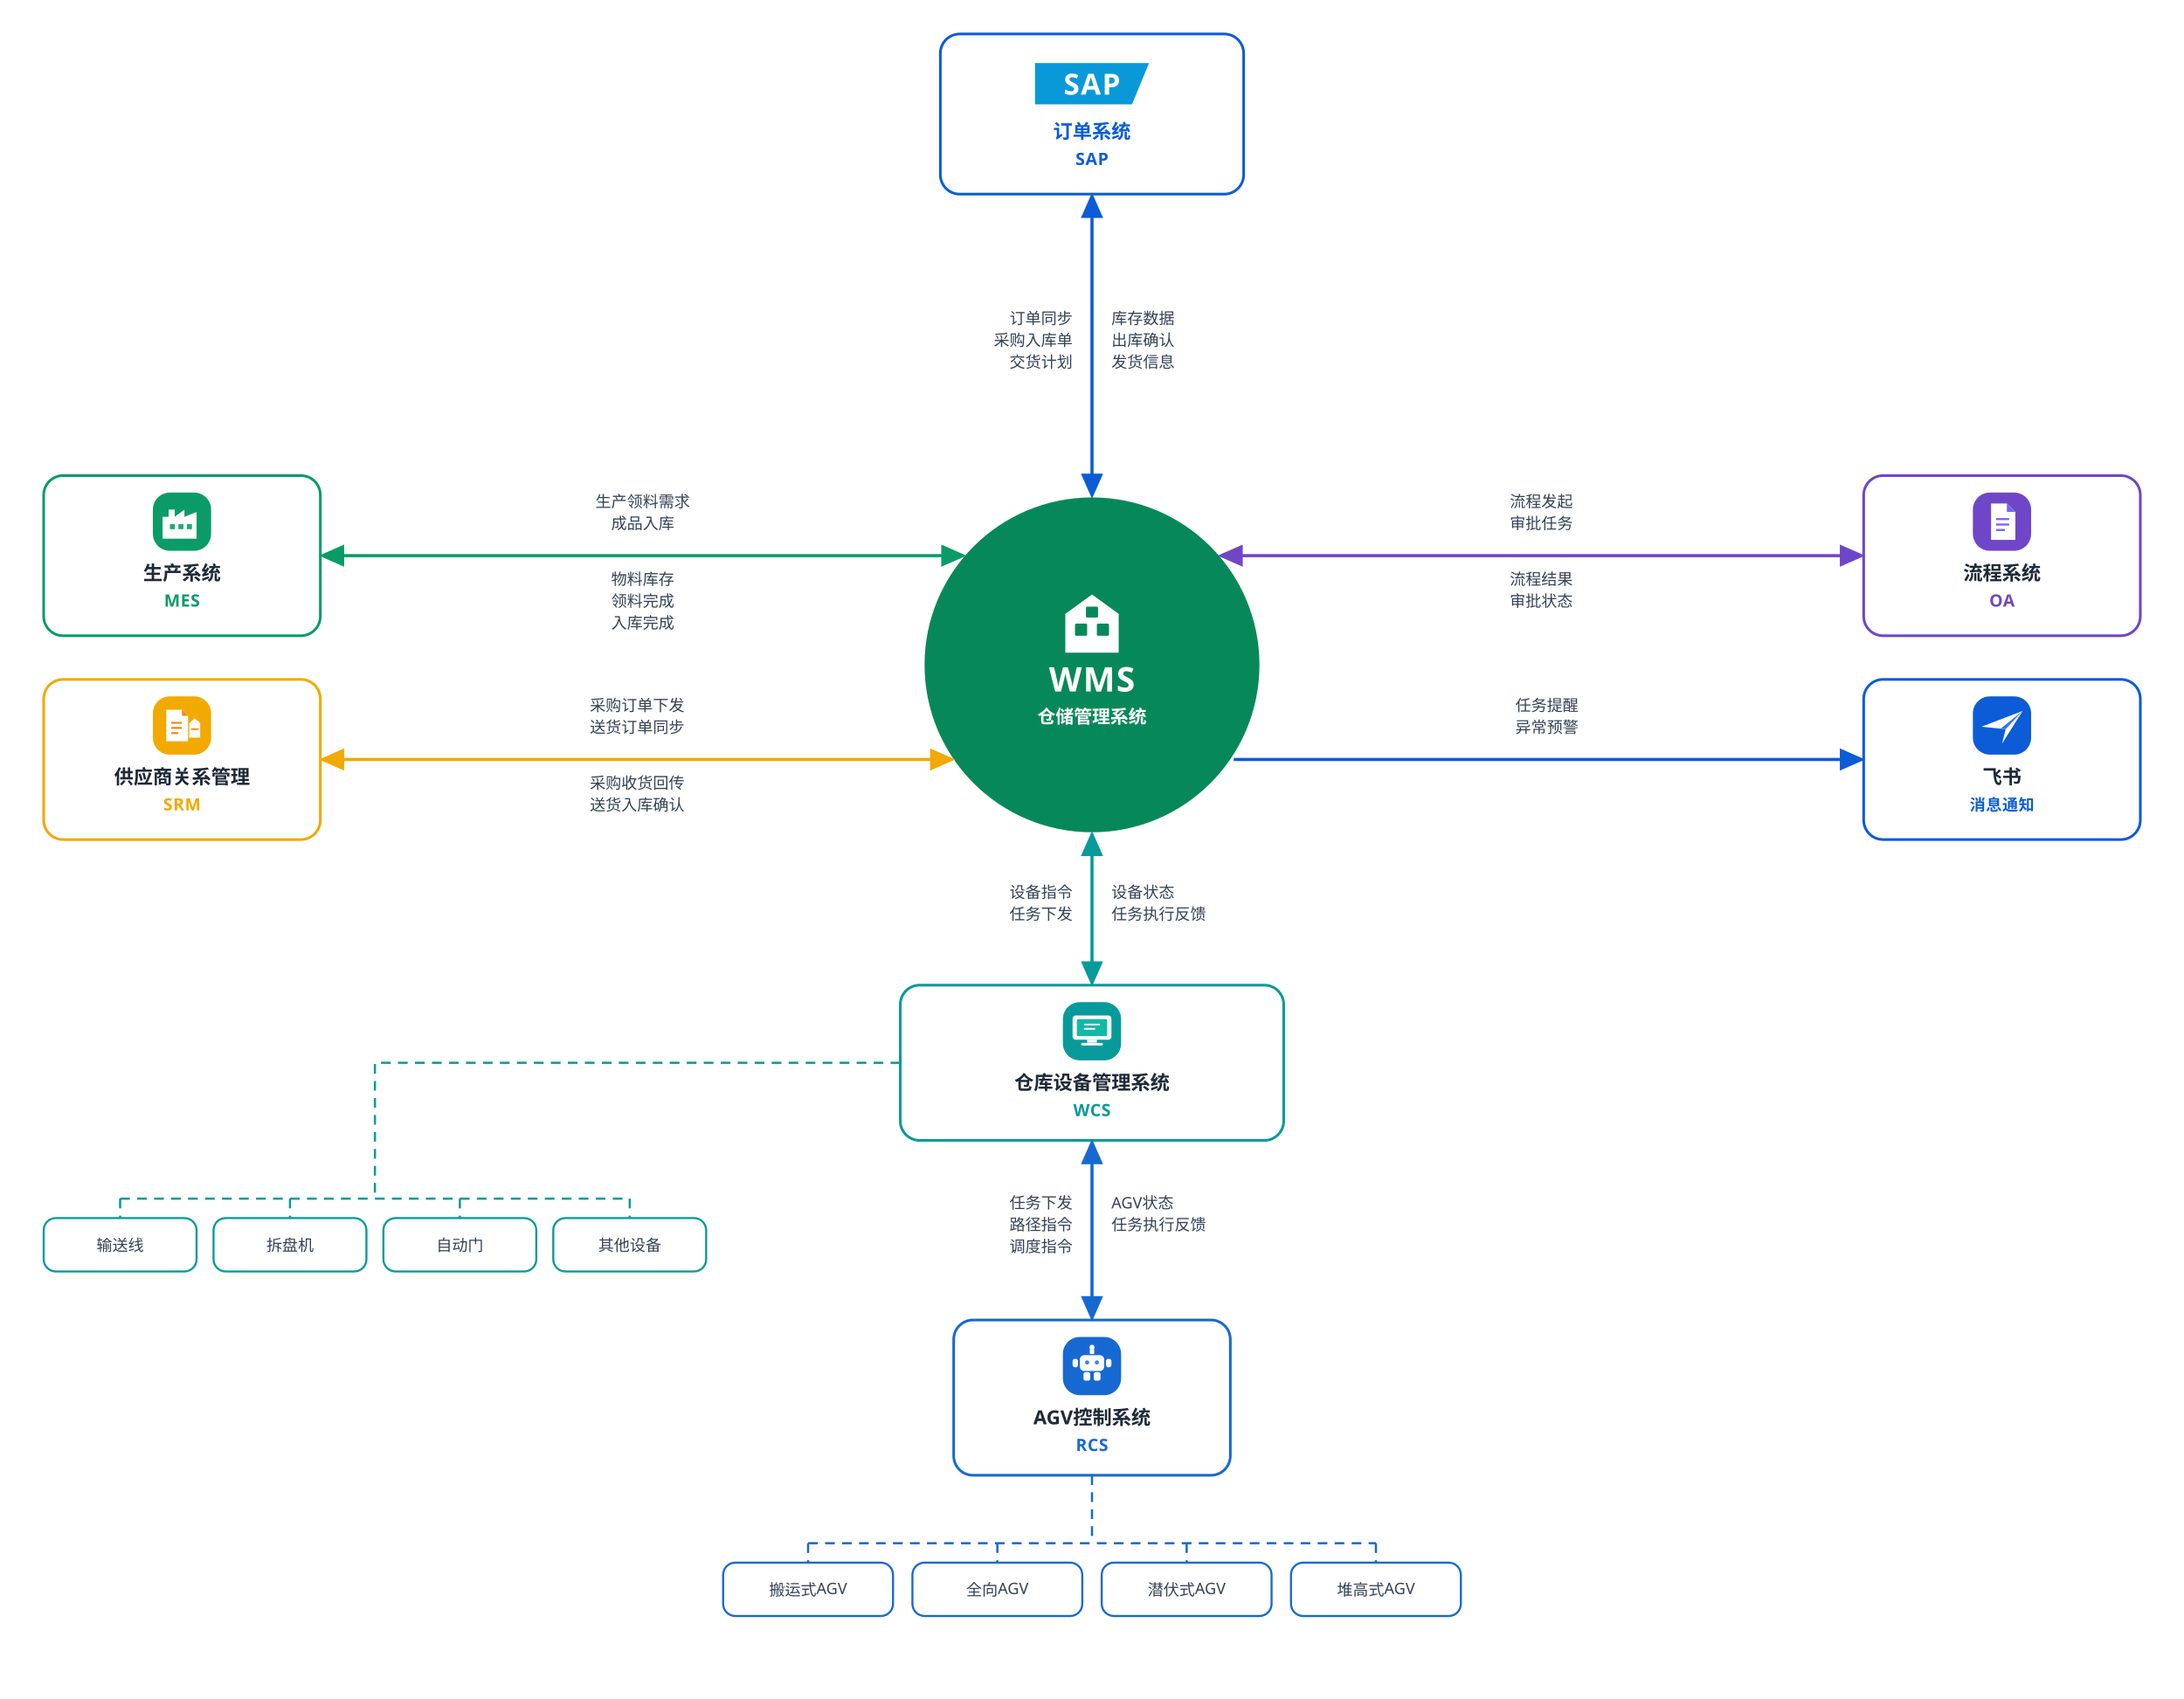
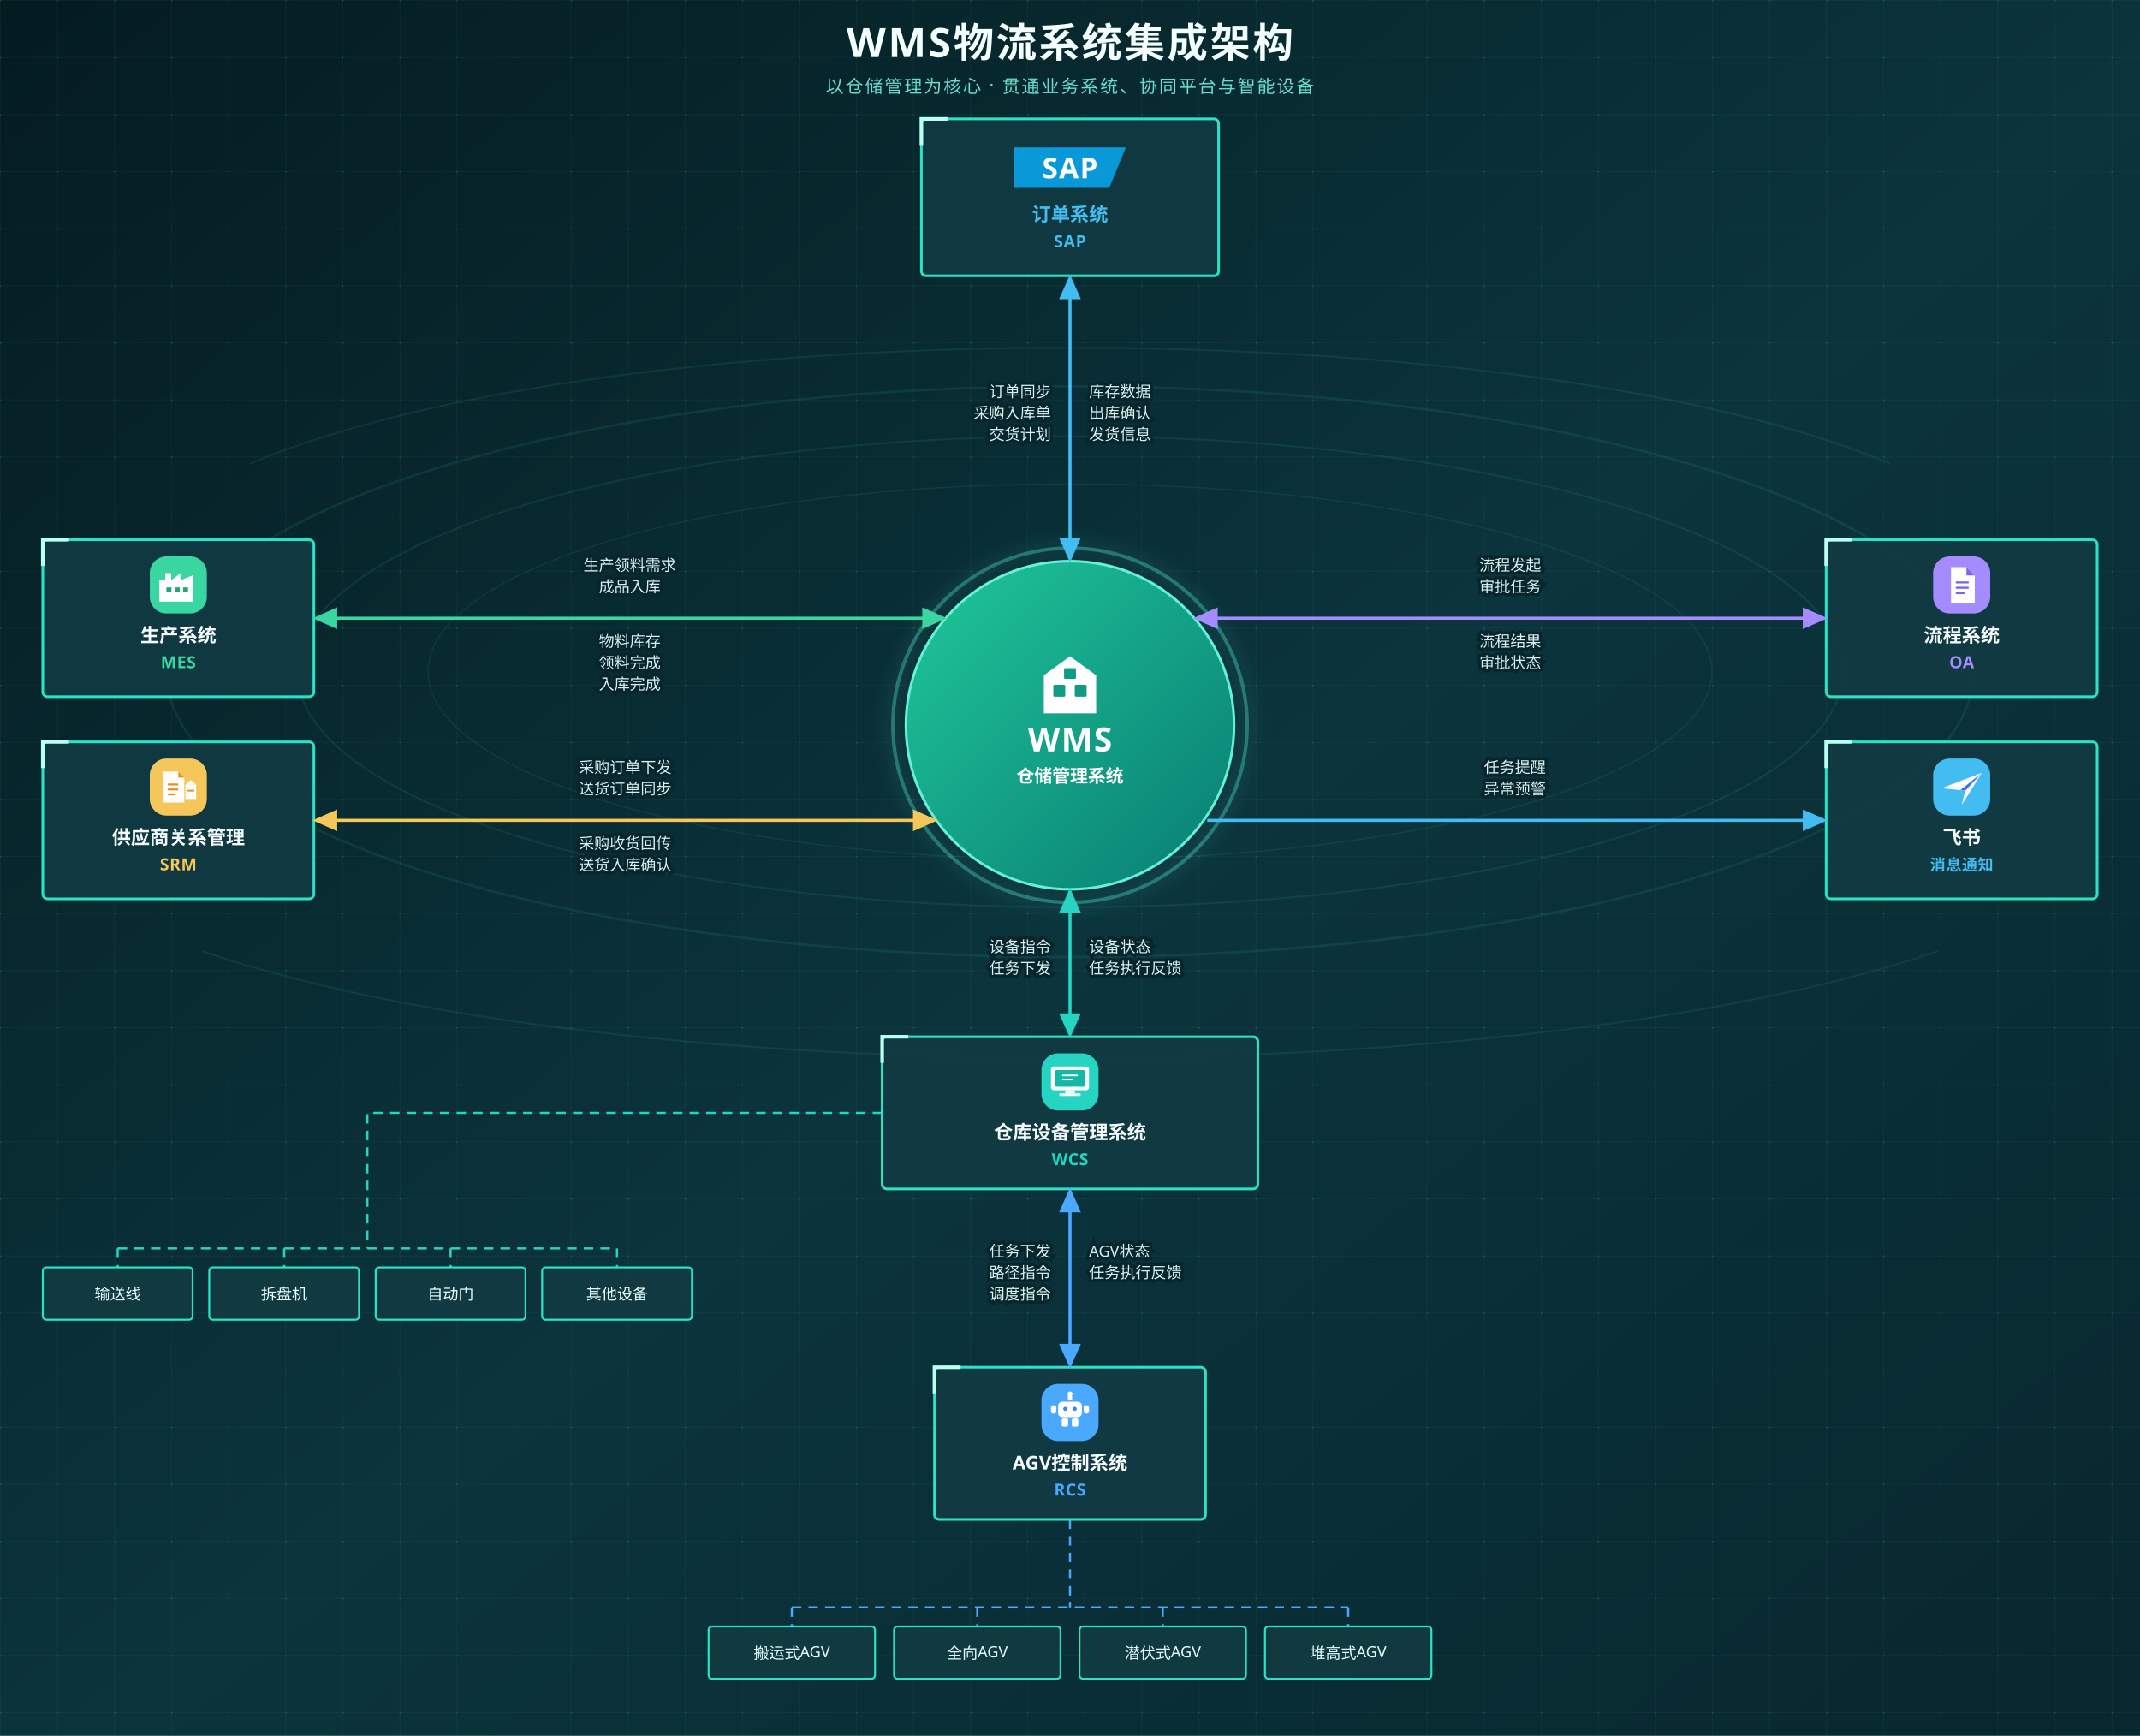
- <svg xmlns="http://www.w3.org/2000/svg" width="1800" height="1400" viewBox="0 0 1800 1400">
+ <svg xmlns="http://www.w3.org/2000/svg" width="1800" height="1460" viewBox="0 0 1800 1460">
  <defs>
+     <linearGradient id="bg-gradient" x1="0" y1="0" x2="1" y2="1">
+       <stop offset="0" stop-color="#041B20" />
+       <stop offset="0.52" stop-color="#0B343C" />
+       <stop offset="1" stop-color="#08272E" />
+     </linearGradient>
+     <linearGradient id="hub-gradient" x1="0" y1="0" x2="1" y2="1">
+       <stop offset="0" stop-color="#20C89B" />
+       <stop offset="1" stop-color="#087C73" />
+     </linearGradient>
+     <pattern id="tech-grid" width="48" height="48" patternUnits="userSpaceOnUse">
+       <path d="M48 0H0V48" fill="none" stroke="#56BEB5" stroke-opacity="0.075" stroke-width="1" />
+       <circle cx="0" cy="0" r="1.3" fill="#68E4D0" fill-opacity="0.16" />
+     </pattern>
+     <filter id="soft-glow" x="-40%" y="-40%" width="180%" height="180%">
+       <feGaussianBlur stdDeviation="8" result="blur" />
+       <feMerge>
+         <feMergeNode in="blur" />
+         <feMergeNode in="SourceGraphic" />
+       </feMerge>
+     </filter>
    <marker id="blue-arrow" viewBox="0 0 10 10" refX="8" refY="5" markerWidth="8" markerHeight="8" orient="auto-start-reverse">
-       <path d="M0,0.6 L10,5 L0,9.4 Z" fill="#0B5CD6" />
+       <path d="M0,0.6 L10,5 L0,9.4 Z" fill="#43BDF1" />
    </marker>
    <marker id="green-arrow" viewBox="0 0 10 10" refX="8" refY="5" markerWidth="8" markerHeight="8" orient="auto-start-reverse">
-       <path d="M0,0.6 L10,5 L0,9.4 Z" fill="#0A9B68" />
+       <path d="M0,0.6 L10,5 L0,9.4 Z" fill="#39D6A2" />
    </marker>
    <marker id="orange-arrow" viewBox="0 0 10 10" refX="8" refY="5" markerWidth="8" markerHeight="8" orient="auto-start-reverse">
-       <path d="M0,0.6 L10,5 L0,9.4 Z" fill="#F2A900" />
+       <path d="M0,0.6 L10,5 L0,9.4 Z" fill="#F5C65A" />
    </marker>
    <marker id="purple-arrow" viewBox="0 0 10 10" refX="8" refY="5" markerWidth="8" markerHeight="8" orient="auto-start-reverse">
-       <path d="M0,0.6 L10,5 L0,9.4 Z" fill="#7046C8" />
+       <path d="M0,0.6 L10,5 L0,9.4 Z" fill="#A48BFF" />
    </marker>
    <marker id="teal-arrow" viewBox="0 0 10 10" refX="8" refY="5" markerWidth="8" markerHeight="8" orient="auto-start-reverse">
-       <path d="M0,0.6 L10,5 L0,9.4 Z" fill="#089A9A" />
+       <path d="M0,0.6 L10,5 L0,9.4 Z" fill="#25D5C1" />
    </marker>
    <marker id="rcs-arrow" viewBox="0 0 10 10" refX="8" refY="5" markerWidth="8" markerHeight="8" orient="auto-start-reverse">
-       <path d="M0,0.6 L10,5 L0,9.4 Z" fill="#1769D2" />
+       <path d="M0,0.6 L10,5 L0,9.4 Z" fill="#4AA8FF" />
    </marker>
    <style type="text/css">
    text { font-family: "WenQuanYi Micro Hei", "Droid Sans Fallback", sans-serif; }
  </style>
  </defs>
-   <rect width="1800" height="1400" fill="#FFFFFF" />
-   <path d="M742.0 876.0 H309.0 V988.0" fill="none" stroke="#089A9A" stroke-width="1.8" stroke-dasharray="8 6" />
-   <path d="M99.0 988.0 H519.0" fill="none" stroke="#089A9A" stroke-width="1.8" stroke-dasharray="8 6" />
-   <path d="M99.0 988.0 V1004" fill="none" stroke="#089A9A" stroke-width="1.8" stroke-dasharray="8 6" />
-   <path d="M239.0 988.0 V1004" fill="none" stroke="#089A9A" stroke-width="1.8" stroke-dasharray="8 6" />
-   <path d="M379.0 988.0 V1004" fill="none" stroke="#089A9A" stroke-width="1.8" stroke-dasharray="8 6" />
-   <path d="M519.0 988.0 V1004" fill="none" stroke="#089A9A" stroke-width="1.8" stroke-dasharray="8 6" />
-   <path d="M900 1216 V1272" fill="none" stroke="#1769D2" stroke-width="1.8" stroke-dasharray="8 6" />
-   <path d="M666.0 1272 H1134.0" fill="none" stroke="#1769D2" stroke-width="1.8" stroke-dasharray="8 6" />
-   <path d="M666.0 1272 V1288" fill="none" stroke="#1769D2" stroke-width="1.8" stroke-dasharray="8 6" />
-   <path d="M822.0 1272 V1288" fill="none" stroke="#1769D2" stroke-width="1.8" stroke-dasharray="8 6" />
-   <path d="M978.0 1272 V1288" fill="none" stroke="#1769D2" stroke-width="1.8" stroke-dasharray="8 6" />
-   <path d="M1134.0 1272 V1288" fill="none" stroke="#1769D2" stroke-width="1.8" stroke-dasharray="8 6" />
-   <g>
-     <rect x="36" y="392" width="228" height="132" rx="16" fill="#fff" stroke="#0A9B68" stroke-width="2.2" />
-     <g transform="translate(126.0,406.0)">
-       <rect width="48" height="48" rx="14" fill="#0A9B68" />
+   <rect width="1800" height="1460" fill="url(#bg-gradient)" />
+   <rect width="1800" height="1460" fill="url(#tech-grid)" />
+   <g fill="none" stroke="#3DD7C7" stroke-opacity="0.10">
+     <ellipse cx="900" cy="565" rx="760" ry="240" stroke-width="2" />
+     <ellipse cx="900" cy="565" rx="650" ry="198" stroke-width="1.5" />
+     <ellipse cx="900" cy="565" rx="540" ry="158" stroke-width="1" />
+     <path d="M210 390 C520 260 1280 260 1590 390" stroke-width="1.5" />
+     <path d="M170 800 C520 920 1280 920 1630 800" stroke-width="1.5" />
+   </g>
+   <text x="900.0" y="48.0" text-anchor="middle" fill="#F4FFFF" font-size="34" font-weight="700" letter-spacing="2">WMS物流系统集成架构</text>
+   <text x="900.0" y="78.0" text-anchor="middle" fill="#68DCCF" font-size="15" font-weight="500" letter-spacing="1.5">以仓储管理为核心 · 贯通业务系统、协同平台与智能设备</text>
+   <path d="M742.0 936.0 H309.0 V1050.0" fill="none" stroke="#25D5C1" stroke-width="1.8" stroke-dasharray="8 6" />
+   <path d="M99.0 1050.0 H519.0" fill="none" stroke="#25D5C1" stroke-width="1.8" stroke-dasharray="8 6" />
+   <path d="M99.0 1050.0 V1066" fill="none" stroke="#25D5C1" stroke-width="1.8" stroke-dasharray="8 6" />
+   <path d="M239.0 1050.0 V1066" fill="none" stroke="#25D5C1" stroke-width="1.8" stroke-dasharray="8 6" />
+   <path d="M379.0 1050.0 V1066" fill="none" stroke="#25D5C1" stroke-width="1.8" stroke-dasharray="8 6" />
+   <path d="M519.0 1050.0 V1066" fill="none" stroke="#25D5C1" stroke-width="1.8" stroke-dasharray="8 6" />
+   <path d="M900 1278 V1352" fill="none" stroke="#4AA8FF" stroke-width="1.8" stroke-dasharray="8 6" />
+   <path d="M666.0 1352 H1134.0" fill="none" stroke="#4AA8FF" stroke-width="1.8" stroke-dasharray="8 6" />
+   <path d="M666.0 1352 V1368" fill="none" stroke="#4AA8FF" stroke-width="1.8" stroke-dasharray="8 6" />
+   <path d="M822.0 1352 V1368" fill="none" stroke="#4AA8FF" stroke-width="1.8" stroke-dasharray="8 6" />
+   <path d="M978.0 1352 V1368" fill="none" stroke="#4AA8FF" stroke-width="1.8" stroke-dasharray="8 6" />
+   <path d="M1134.0 1352 V1368" fill="none" stroke="#4AA8FF" stroke-width="1.8" stroke-dasharray="8 6" />
+   <g>
+     <rect x="36" y="454" width="228" height="132" rx="4" fill="#123A42" fill-opacity="0.94" stroke="#2BE2C4" stroke-width="2.2" />
+     <path d="M36 476 V454 H58" fill="none" stroke="#B9FFF2" stroke-width="3" />
+     <g transform="translate(126.0,468.0)">
+       <rect width="48" height="48" rx="14" fill="#39D6A2" />
      <g>
        <path d="M8 38 V20 H13 V14 H18 V20 L26 14 V20 L36 16 V38 Z" fill="#fff" />
        <rect x="14" y="26" width="4.2" height="4.2" rx="0.4" fill="#1FA971" />
        <rect x="21" y="26" width="4.2" height="4.2" rx="0.4" fill="#1FA971" />
        <rect x="28" y="26" width="4.2" height="4.2" rx="0.4" fill="#1FA971" />
      </g>
    </g>
-     <text x="150.0" y="478.0" text-anchor="middle" fill="#1F2937" font-size="16" font-weight="700" letter-spacing="0">生产系统</text>
-     <text x="150.0" y="500.0" text-anchor="middle" fill="#0A9B68" font-size="14" font-weight="700" letter-spacing="0.4">MES</text>
-   </g>
-   <g>
-     <rect x="36" y="560" width="228" height="132" rx="16" fill="#fff" stroke="#F2A900" stroke-width="2.2" />
-     <g transform="translate(126.0,574.0)">
-       <rect width="48" height="48" rx="14" fill="#F2A900" />
+     <text x="150.0" y="540.0" text-anchor="middle" fill="#F4FBFC" font-size="16" font-weight="700" letter-spacing="0">生产系统</text>
+     <text x="150.0" y="562.0" text-anchor="middle" fill="#39D6A2" font-size="14" font-weight="700" letter-spacing="0.4">MES</text>
+   </g>
+   <g>
+     <rect x="36" y="624" width="228" height="132" rx="4" fill="#123A42" fill-opacity="0.94" stroke="#2BE2C4" stroke-width="2.2" />
+     <path d="M36 646 V624 H58" fill="none" stroke="#B9FFF2" stroke-width="3" />
+     <g transform="translate(126.0,638.0)">
+       <rect width="48" height="48" rx="14" fill="#F5C65A" />
      <g>
        <path d="M11 11 H24 L29 16 V37 H11 Z" fill="#fff" />
        <path d="M24 11 V16 H29" fill="#F08A12" />
        <rect x="15" y="21" width="9" height="1.6" rx="0.6" fill="#F08A12" />
        <rect x="15" y="25.2" width="9" height="1.6" rx="0.6" fill="#F08A12" />
        <rect x="15" y="29.4" width="6" height="1.6" rx="0.6" fill="#F08A12" />
        <path d="M30 22 H39 V34 H30 Z" fill="#fff" />
        <path d="M30 22 L34.5 18 L39 22" fill="#fff" />
        <path d="M32 27 H37" stroke="#F08A12" stroke-width="1.4" stroke-linecap="round" />
      </g>
    </g>
-     <text x="150.0" y="646.0" text-anchor="middle" fill="#1F2937" font-size="16" font-weight="700" letter-spacing="0">供应商关系管理</text>
-     <text x="150.0" y="668.0" text-anchor="middle" fill="#F2A900" font-size="14" font-weight="700" letter-spacing="0.4">SRM</text>
-   </g>
-   <g>
-     <rect x="1536" y="392" width="228" height="132" rx="16" fill="#fff" stroke="#7046C8" stroke-width="2.2" />
-     <g transform="translate(1626.0,406.0)">
-       <rect width="48" height="48" rx="14" fill="#7046C8" />
+     <text x="150.0" y="710.0" text-anchor="middle" fill="#F4FBFC" font-size="16" font-weight="700" letter-spacing="0">供应商关系管理</text>
+     <text x="150.0" y="732.0" text-anchor="middle" fill="#F5C65A" font-size="14" font-weight="700" letter-spacing="0.4">SRM</text>
+   </g>
+   <g>
+     <rect x="1536" y="454" width="228" height="132" rx="4" fill="#123A42" fill-opacity="0.94" stroke="#2BE2C4" stroke-width="2.2" />
+     <path d="M1536 476 V454 H1558" fill="none" stroke="#B9FFF2" stroke-width="3" />
+     <g transform="translate(1626.0,468.0)">
+       <rect width="48" height="48" rx="14" fill="#A48BFF" />
      <g>
        <path d="M15 9 H28 L35 16 V39 H15 Z" fill="#fff" />
        <path d="M28 9 V16 H35" fill="#7B61FF" />
        <rect x="19" y="21" width="11" height="1.7" rx="0.6" fill="#7B61FF" />
        <rect x="19" y="25.5" width="11" height="1.7" rx="0.6" fill="#7B61FF" />
        <rect x="19" y="30" width="7.5" height="1.7" rx="0.6" fill="#7B61FF" />
      </g>
    </g>
-     <text x="1650.0" y="478.0" text-anchor="middle" fill="#1F2937" font-size="16" font-weight="700" letter-spacing="0">流程系统</text>
-     <text x="1650.0" y="500.0" text-anchor="middle" fill="#7046C8" font-size="14" font-weight="700" letter-spacing="0.4">OA</text>
-   </g>
-   <g>
-     <rect x="1536" y="560" width="228" height="132" rx="16" fill="#fff" stroke="#0B5CD6" stroke-width="2.2" />
-     <g transform="translate(1626.0,574.0)">
-       <rect width="48" height="48" rx="14" fill="#0B5CD6" />
+     <text x="1650.0" y="540.0" text-anchor="middle" fill="#F4FBFC" font-size="16" font-weight="700" letter-spacing="0">流程系统</text>
+     <text x="1650.0" y="562.0" text-anchor="middle" fill="#A48BFF" font-size="14" font-weight="700" letter-spacing="0.4">OA</text>
+   </g>
+   <g>
+     <rect x="1536" y="624" width="228" height="132" rx="4" fill="#123A42" fill-opacity="0.94" stroke="#2BE2C4" stroke-width="2.2" />
+     <path d="M1536 646 V624 H1558" fill="none" stroke="#B9FFF2" stroke-width="3" />
+     <g transform="translate(1626.0,638.0)">
+       <rect width="48" height="48" rx="14" fill="#43BDF1" />
      <g>
        <path d="M7 25 L41 12 L24 39 L27 27 Z" fill="#fff" />
        <path d="M27 27 L41 12 L23 26.5 Z" fill="#3370FF" />
      </g>
    </g>
-     <text x="1650.0" y="646.0" text-anchor="middle" fill="#1F2937" font-size="16" font-weight="700" letter-spacing="0">飞书</text>
-     <text x="1650.0" y="668.0" text-anchor="middle" fill="#0B5CD6" font-size="13" font-weight="700" letter-spacing="0.4">消息通知</text>
-   </g>
-   <g>
-     <rect x="775" y="28" width="250" height="132" rx="16" fill="#fff" stroke="#0B5CD6" stroke-width="2.2" />
-     <path d="M853 52 H947 L933 86 H853 Z" fill="#0A99D8" />
-     <text x="900.0" y="78.0" text-anchor="middle" fill="#fff" font-size="24" font-weight="700" letter-spacing="1">SAP</text>
-     <text x="900.0" y="114.0" text-anchor="middle" fill="#0B5CD6" font-size="16" font-weight="700" letter-spacing="0">订单系统</text>
-     <text x="900.0" y="136.0" text-anchor="middle" fill="#0B5CD6" font-size="14" font-weight="700" letter-spacing="0.5">SAP</text>
-   </g>
-   <g>
-     <rect x="742" y="812" width="316" height="128" rx="16" fill="#fff" stroke="#089A9A" stroke-width="2.2" />
-     <g transform="translate(876.0,826.0)">
-       <rect width="48" height="48" rx="14" fill="#089A9A" />
+     <text x="1650.0" y="710.0" text-anchor="middle" fill="#F4FBFC" font-size="16" font-weight="700" letter-spacing="0">飞书</text>
+     <text x="1650.0" y="732.0" text-anchor="middle" fill="#43BDF1" font-size="13" font-weight="700" letter-spacing="0.4">消息通知</text>
+   </g>
+   <g>
+     <rect x="775" y="100" width="250" height="132" rx="4" fill="#123A42" fill-opacity="0.94" stroke="#2BE2C4" stroke-width="2.2" />
+     <path d="M775 122 V100 H797" fill="none" stroke="#B9FFF2" stroke-width="3" />
+     <path d="M853 124 H947 L933 158 H853 Z" fill="#0A99D8" />
+     <text x="900.0" y="150.0" text-anchor="middle" fill="#fff" font-size="24" font-weight="700" letter-spacing="1">SAP</text>
+     <text x="900.0" y="186.0" text-anchor="middle" fill="#43BDF1" font-size="16" font-weight="700" letter-spacing="0">订单系统</text>
+     <text x="900.0" y="208.0" text-anchor="middle" fill="#43BDF1" font-size="14" font-weight="700" letter-spacing="0.5">SAP</text>
+   </g>
+   <g>
+     <rect x="742" y="872" width="316" height="128" rx="4" fill="#123A42" fill-opacity="0.94" stroke="#2BE2C4" stroke-width="2.2" />
+     <path d="M742 894 V872 H764" fill="none" stroke="#B9FFF2" stroke-width="3" />
+     <g transform="translate(876.0,886.0)">
+       <rect width="48" height="48" rx="14" fill="#25D5C1" />
      <g>
        <rect x="8" y="11" width="32" height="20" rx="2.5" fill="#fff" />
        <rect x="11.5" y="14" width="25" height="14" rx="1" fill="#14B8A6" />
        <path d="M18 18.5 H30 M18 22 H26" stroke="#fff" stroke-width="1.4" stroke-linecap="round" />
        <rect x="20" y="31" width="8" height="2.4" fill="#fff" />
        <rect x="15" y="33.6" width="18" height="2.2" rx="1" fill="#fff" />
      </g>
    </g>
-     <text x="900.0" y="898.0" text-anchor="middle" fill="#1F2937" font-size="16" font-weight="700" letter-spacing="0">仓库设备管理系统</text>
-     <text x="900.0" y="920.0" text-anchor="middle" fill="#089A9A" font-size="14" font-weight="700" letter-spacing="0.4">WCS</text>
-   </g>
-   <g>
-     <rect x="786" y="1088" width="228" height="128" rx="16" fill="#fff" stroke="#1769D2" stroke-width="2.2" />
-     <g transform="translate(876.0,1102.0)">
-       <rect width="48" height="48" rx="14" fill="#1769D2" />
+     <text x="900.0" y="958.0" text-anchor="middle" fill="#F4FBFC" font-size="16" font-weight="700" letter-spacing="0">仓库设备管理系统</text>
+     <text x="900.0" y="980.0" text-anchor="middle" fill="#25D5C1" font-size="14" font-weight="700" letter-spacing="0.4">WCS</text>
+   </g>
+   <g>
+     <rect x="786" y="1150" width="228" height="128" rx="4" fill="#123A42" fill-opacity="0.94" stroke="#2BE2C4" stroke-width="2.2" />
+     <path d="M786 1172 V1150 H808" fill="none" stroke="#B9FFF2" stroke-width="3" />
+     <g transform="translate(876.0,1164.0)">
+       <rect width="48" height="48" rx="14" fill="#4AA8FF" />
      <g>
        <circle cx="24" cy="8.5" r="2.1" fill="#fff" />
        <rect x="22.2" y="10" width="3.6" height="4" fill="#fff" />
        <rect x="14" y="15" width="20" height="13" rx="3.5" fill="#fff" />
        <circle cx="20" cy="21" r="1.7" fill="#3B82F6" />
        <circle cx="28" cy="21" r="1.7" fill="#3B82F6" />
        <rect x="8" y="18" width="4.5" height="7" rx="2" fill="#fff" />
        <rect x="35.5" y="18" width="4.5" height="7" rx="2" fill="#fff" />
        <rect x="17" y="29" width="5.5" height="7" rx="1.6" fill="#fff" />
        <rect x="25.5" y="29" width="5.5" height="7" rx="1.6" fill="#fff" />
      </g>
    </g>
-     <text x="900.0" y="1174.0" text-anchor="middle" fill="#1F2937" font-size="16" font-weight="700" letter-spacing="0">AGV控制系统</text>
-     <text x="900.0" y="1196.0" text-anchor="middle" fill="#1769D2" font-size="14" font-weight="700" letter-spacing="0.4">RCS</text>
-   </g>
-   <g>
-     <rect x="36" y="1004" width="126" height="44" rx="10" fill="#fff" stroke="#089A9A" stroke-width="1.7" />
-     <text x="99.0" y="1031.0" text-anchor="middle" fill="#334155" font-size="13" font-weight="400" letter-spacing="0">输送线</text>
-   </g>
-   <g>
-     <rect x="176" y="1004" width="126" height="44" rx="10" fill="#fff" stroke="#089A9A" stroke-width="1.7" />
-     <text x="239.0" y="1031.0" text-anchor="middle" fill="#334155" font-size="13" font-weight="400" letter-spacing="0">拆盘机</text>
-   </g>
-   <g>
-     <rect x="316" y="1004" width="126" height="44" rx="10" fill="#fff" stroke="#089A9A" stroke-width="1.7" />
-     <text x="379.0" y="1031.0" text-anchor="middle" fill="#334155" font-size="13" font-weight="400" letter-spacing="0">自动门</text>
-   </g>
-   <g>
-     <rect x="456" y="1004" width="126" height="44" rx="10" fill="#fff" stroke="#089A9A" stroke-width="1.7" />
-     <text x="519.0" y="1031.0" text-anchor="middle" fill="#334155" font-size="13" font-weight="400" letter-spacing="0">其他设备</text>
-   </g>
-   <g>
-     <rect x="596.0" y="1288" width="140" height="44" rx="10" fill="#fff" stroke="#1769D2" stroke-width="1.7" />
-     <text x="666.0" y="1315.0" text-anchor="middle" fill="#334155" font-size="13" font-weight="400" letter-spacing="0">搬运式AGV</text>
-   </g>
-   <g>
-     <rect x="752.0" y="1288" width="140" height="44" rx="10" fill="#fff" stroke="#1769D2" stroke-width="1.7" />
-     <text x="822.0" y="1315.0" text-anchor="middle" fill="#334155" font-size="13" font-weight="400" letter-spacing="0">全向AGV</text>
-   </g>
-   <g>
-     <rect x="908.0" y="1288" width="140" height="44" rx="10" fill="#fff" stroke="#1769D2" stroke-width="1.7" />
-     <text x="978.0" y="1315.0" text-anchor="middle" fill="#334155" font-size="13" font-weight="400" letter-spacing="0">潜伏式AGV</text>
-   </g>
-   <g>
-     <rect x="1064.0" y="1288" width="140" height="44" rx="10" fill="#fff" stroke="#1769D2" stroke-width="1.7" />
-     <text x="1134.0" y="1315.0" text-anchor="middle" fill="#334155" font-size="13" font-weight="400" letter-spacing="0">堆高式AGV</text>
-   </g>
-   <circle cx="900" cy="548" r="138" fill="#07885B" />
-   <g transform="translate(872,486)" fill="#fff">
+     <text x="900.0" y="1236.0" text-anchor="middle" fill="#F4FBFC" font-size="16" font-weight="700" letter-spacing="0">AGV控制系统</text>
+     <text x="900.0" y="1258.0" text-anchor="middle" fill="#4AA8FF" font-size="14" font-weight="700" letter-spacing="0.4">RCS</text>
+   </g>
+   <g>
+     <rect x="36" y="1066" width="126" height="44" rx="3" fill="#123A42" fill-opacity="0.92" stroke="#2BE2C4" stroke-width="1.6" />
+     <text x="99.0" y="1093.0" text-anchor="middle" fill="#E9FFFF" font-size="13" font-weight="400" letter-spacing="0">输送线</text>
+   </g>
+   <g>
+     <rect x="176" y="1066" width="126" height="44" rx="3" fill="#123A42" fill-opacity="0.92" stroke="#2BE2C4" stroke-width="1.6" />
+     <text x="239.0" y="1093.0" text-anchor="middle" fill="#E9FFFF" font-size="13" font-weight="400" letter-spacing="0">拆盘机</text>
+   </g>
+   <g>
+     <rect x="316" y="1066" width="126" height="44" rx="3" fill="#123A42" fill-opacity="0.92" stroke="#2BE2C4" stroke-width="1.6" />
+     <text x="379.0" y="1093.0" text-anchor="middle" fill="#E9FFFF" font-size="13" font-weight="400" letter-spacing="0">自动门</text>
+   </g>
+   <g>
+     <rect x="456" y="1066" width="126" height="44" rx="3" fill="#123A42" fill-opacity="0.92" stroke="#2BE2C4" stroke-width="1.6" />
+     <text x="519.0" y="1093.0" text-anchor="middle" fill="#E9FFFF" font-size="13" font-weight="400" letter-spacing="0">其他设备</text>
+   </g>
+   <g>
+     <rect x="596.0" y="1368" width="140" height="44" rx="3" fill="#123A42" fill-opacity="0.92" stroke="#2BE2C4" stroke-width="1.6" />
+     <text x="666.0" y="1395.0" text-anchor="middle" fill="#E9FFFF" font-size="13" font-weight="400" letter-spacing="0">搬运式AGV</text>
+   </g>
+   <g>
+     <rect x="752.0" y="1368" width="140" height="44" rx="3" fill="#123A42" fill-opacity="0.92" stroke="#2BE2C4" stroke-width="1.6" />
+     <text x="822.0" y="1395.0" text-anchor="middle" fill="#E9FFFF" font-size="13" font-weight="400" letter-spacing="0">全向AGV</text>
+   </g>
+   <g>
+     <rect x="908.0" y="1368" width="140" height="44" rx="3" fill="#123A42" fill-opacity="0.92" stroke="#2BE2C4" stroke-width="1.6" />
+     <text x="978.0" y="1395.0" text-anchor="middle" fill="#E9FFFF" font-size="13" font-weight="400" letter-spacing="0">潜伏式AGV</text>
+   </g>
+   <g>
+     <rect x="1064.0" y="1368" width="140" height="44" rx="3" fill="#123A42" fill-opacity="0.92" stroke="#2BE2C4" stroke-width="1.6" />
+     <text x="1134.0" y="1395.0" text-anchor="middle" fill="#E9FFFF" font-size="13" font-weight="400" letter-spacing="0">堆高式AGV</text>
+   </g>
+   <circle cx="900" cy="610" r="149" fill="none" stroke="#50E8D2" stroke-opacity="0.36" stroke-width="3" filter="url(#soft-glow)" />
+   <circle cx="900" cy="610" r="138" fill="url(#hub-gradient)" stroke="#66F0D8" stroke-width="2.2" />
+   <g transform="translate(872,548)" fill="#fff">
    <path d="M28 4 L50 20 V52 H6 V20 Z" />
-     <rect x="14" y="28" width="10" height="10" rx="1" fill="#07885B" />
-     <rect x="32" y="28" width="10" height="10" rx="1" fill="#07885B" />
-     <rect x="23" y="14" width="10" height="9" rx="1" fill="#07885B" />
-   </g>
-   <text x="900.0" y="570.0" text-anchor="middle" fill="#fff" font-size="28" font-weight="700" letter-spacing="1">WMS</text>
-   <text x="900.0" y="596.0" text-anchor="middle" fill="#fff" font-size="15" font-weight="700" letter-spacing="0">仓储管理系统</text>
-   <line x1="267.0" y1="458.0" x2="792.4" y2="458.0" stroke="#0A9B68" stroke-width="2.6" marker-start="url(#green-arrow)" marker-end="url(#green-arrow)" />
-   <line x1="267.0" y1="626.0" x2="783.2" y2="626.0" stroke="#F2A900" stroke-width="2.6" marker-start="url(#orange-arrow)" marker-end="url(#orange-arrow)" />
-   <line x1="1007.6" y1="458.0" x2="1533.0" y2="458.0" stroke="#7046C8" stroke-width="2.6" marker-start="url(#purple-arrow)" marker-end="url(#purple-arrow)" />
-   <line x1="1016.8" y1="626.0" x2="1533.0" y2="626.0" stroke="#0B5CD6" stroke-width="2.6" marker-end="url(#blue-arrow)" />
-   <line x1="900.0" y1="163.0" x2="900.0" y2="407.0" stroke="#0B5CD6" stroke-width="2.6" marker-start="url(#blue-arrow)" marker-end="url(#blue-arrow)" />
-   <line x1="900.0" y1="689.0" x2="900.0" y2="809.0" stroke="#089A9A" stroke-width="2.6" marker-start="url(#teal-arrow)" marker-end="url(#teal-arrow)" />
-   <line x1="900.0" y1="943.0" x2="900.0" y2="1085.0" stroke="#1769D2" stroke-width="2.6" marker-start="url(#rcs-arrow)" marker-end="url(#rcs-arrow)" />
-   <text x="884.0" y="267.0" text-anchor="end" fill="#334155" font-size="13" font-weight="400" letter-spacing="0" style="paint-order:stroke fill;stroke:#FFFFFF;stroke-width:5px;">订单同步</text>
-   <text x="884.0" y="285.0" text-anchor="end" fill="#334155" font-size="13" font-weight="400" letter-spacing="0" style="paint-order:stroke fill;stroke:#FFFFFF;stroke-width:5px;">采购入库单</text>
-   <text x="884.0" y="303.0" text-anchor="end" fill="#334155" font-size="13" font-weight="400" letter-spacing="0" style="paint-order:stroke fill;stroke:#FFFFFF;stroke-width:5px;">交货计划</text>
-   <text x="916.0" y="267.0" text-anchor="start" fill="#334155" font-size="13" font-weight="400" letter-spacing="0" style="paint-order:stroke fill;stroke:#FFFFFF;stroke-width:5px;">库存数据</text>
-   <text x="916.0" y="285.0" text-anchor="start" fill="#334155" font-size="13" font-weight="400" letter-spacing="0" style="paint-order:stroke fill;stroke:#FFFFFF;stroke-width:5px;">出库确认</text>
-   <text x="916.0" y="303.0" text-anchor="start" fill="#334155" font-size="13" font-weight="400" letter-spacing="0" style="paint-order:stroke fill;stroke:#FFFFFF;stroke-width:5px;">发货信息</text>
-   <text x="529.7" y="418.0" text-anchor="middle" fill="#334155" font-size="13" font-weight="400" letter-spacing="0" style="paint-order:stroke fill;stroke:#FFFFFF;stroke-width:5px;">生产领料需求</text>
-   <text x="529.7" y="436.0" text-anchor="middle" fill="#334155" font-size="13" font-weight="400" letter-spacing="0" style="paint-order:stroke fill;stroke:#FFFFFF;stroke-width:5px;">成品入库</text>
-   <text x="529.7" y="482.0" text-anchor="middle" fill="#334155" font-size="13" font-weight="400" letter-spacing="0" style="paint-order:stroke fill;stroke:#FFFFFF;stroke-width:5px;">物料库存</text>
-   <text x="529.7" y="500.0" text-anchor="middle" fill="#334155" font-size="13" font-weight="400" letter-spacing="0" style="paint-order:stroke fill;stroke:#FFFFFF;stroke-width:5px;">领料完成</text>
-   <text x="529.7" y="518.0" text-anchor="middle" fill="#334155" font-size="13" font-weight="400" letter-spacing="0" style="paint-order:stroke fill;stroke:#FFFFFF;stroke-width:5px;">入库完成</text>
-   <text x="525.1" y="586.0" text-anchor="middle" fill="#334155" font-size="13" font-weight="400" letter-spacing="0" style="paint-order:stroke fill;stroke:#FFFFFF;stroke-width:5px;">采购订单下发</text>
-   <text x="525.1" y="604.0" text-anchor="middle" fill="#334155" font-size="13" font-weight="400" letter-spacing="0" style="paint-order:stroke fill;stroke:#FFFFFF;stroke-width:5px;">送货订单同步</text>
-   <text x="525.1" y="650.0" text-anchor="middle" fill="#334155" font-size="13" font-weight="400" letter-spacing="0" style="paint-order:stroke fill;stroke:#FFFFFF;stroke-width:5px;">采购收货回传</text>
-   <text x="525.1" y="668.0" text-anchor="middle" fill="#334155" font-size="13" font-weight="400" letter-spacing="0" style="paint-order:stroke fill;stroke:#FFFFFF;stroke-width:5px;">送货入库确认</text>
-   <text x="1270.3" y="418.0" text-anchor="middle" fill="#334155" font-size="13" font-weight="400" letter-spacing="0" style="paint-order:stroke fill;stroke:#FFFFFF;stroke-width:5px;">流程发起</text>
-   <text x="1270.3" y="436.0" text-anchor="middle" fill="#334155" font-size="13" font-weight="400" letter-spacing="0" style="paint-order:stroke fill;stroke:#FFFFFF;stroke-width:5px;">审批任务</text>
-   <text x="1270.3" y="482.0" text-anchor="middle" fill="#334155" font-size="13" font-weight="400" letter-spacing="0" style="paint-order:stroke fill;stroke:#FFFFFF;stroke-width:5px;">流程结果</text>
-   <text x="1270.3" y="500.0" text-anchor="middle" fill="#334155" font-size="13" font-weight="400" letter-spacing="0" style="paint-order:stroke fill;stroke:#FFFFFF;stroke-width:5px;">审批状态</text>
-   <text x="1274.9" y="586.0" text-anchor="middle" fill="#334155" font-size="13" font-weight="400" letter-spacing="0" style="paint-order:stroke fill;stroke:#FFFFFF;stroke-width:5px;">任务提醒</text>
-   <text x="1274.9" y="604.0" text-anchor="middle" fill="#334155" font-size="13" font-weight="400" letter-spacing="0" style="paint-order:stroke fill;stroke:#FFFFFF;stroke-width:5px;">异常预警</text>
-   <text x="884.0" y="740.0" text-anchor="end" fill="#334155" font-size="13" font-weight="400" letter-spacing="0" style="paint-order:stroke fill;stroke:#FFFFFF;stroke-width:5px;">设备指令</text>
-   <text x="884.0" y="758.0" text-anchor="end" fill="#334155" font-size="13" font-weight="400" letter-spacing="0" style="paint-order:stroke fill;stroke:#FFFFFF;stroke-width:5px;">任务下发</text>
-   <text x="916.0" y="740.0" text-anchor="start" fill="#334155" font-size="13" font-weight="400" letter-spacing="0" style="paint-order:stroke fill;stroke:#FFFFFF;stroke-width:5px;">设备状态</text>
-   <text x="916.0" y="758.0" text-anchor="start" fill="#334155" font-size="13" font-weight="400" letter-spacing="0" style="paint-order:stroke fill;stroke:#FFFFFF;stroke-width:5px;">任务执行反馈</text>
-   <text x="884.0" y="996.0" text-anchor="end" fill="#334155" font-size="13" font-weight="400" letter-spacing="0" style="paint-order:stroke fill;stroke:#FFFFFF;stroke-width:5px;">任务下发</text>
-   <text x="884.0" y="1014.0" text-anchor="end" fill="#334155" font-size="13" font-weight="400" letter-spacing="0" style="paint-order:stroke fill;stroke:#FFFFFF;stroke-width:5px;">路径指令</text>
-   <text x="884.0" y="1032.0" text-anchor="end" fill="#334155" font-size="13" font-weight="400" letter-spacing="0" style="paint-order:stroke fill;stroke:#FFFFFF;stroke-width:5px;">调度指令</text>
-   <text x="916.0" y="996.0" text-anchor="start" fill="#334155" font-size="13" font-weight="400" letter-spacing="0" style="paint-order:stroke fill;stroke:#FFFFFF;stroke-width:5px;">AGV状态</text>
-   <text x="916.0" y="1014.0" text-anchor="start" fill="#334155" font-size="13" font-weight="400" letter-spacing="0" style="paint-order:stroke fill;stroke:#FFFFFF;stroke-width:5px;">任务执行反馈</text>
+     <rect x="14" y="28" width="10" height="10" rx="1" fill="#119B83" />
+     <rect x="32" y="28" width="10" height="10" rx="1" fill="#119B83" />
+     <rect x="23" y="14" width="10" height="9" rx="1" fill="#119B83" />
+   </g>
+   <text x="900.0" y="632.0" text-anchor="middle" fill="#fff" font-size="28" font-weight="700" letter-spacing="1">WMS</text>
+   <text x="900.0" y="658.0" text-anchor="middle" fill="#fff" font-size="15" font-weight="700" letter-spacing="0">仓储管理系统</text>
+   <line x1="267.0" y1="520.0" x2="792.4" y2="520.0" stroke="#39D6A2" stroke-width="2.6" marker-start="url(#green-arrow)" marker-end="url(#green-arrow)" />
+   <line x1="267.0" y1="690.0" x2="784.6" y2="690.0" stroke="#F5C65A" stroke-width="2.6" marker-start="url(#orange-arrow)" marker-end="url(#orange-arrow)" />
+   <line x1="1007.6" y1="520.0" x2="1533.0" y2="520.0" stroke="#A48BFF" stroke-width="2.6" marker-start="url(#purple-arrow)" marker-end="url(#purple-arrow)" />
+   <line x1="1015.4" y1="690.0" x2="1533.0" y2="690.0" stroke="#43BDF1" stroke-width="2.6" marker-end="url(#blue-arrow)" />
+   <line x1="900.0" y1="235.0" x2="900.0" y2="469.0" stroke="#43BDF1" stroke-width="2.6" marker-start="url(#blue-arrow)" marker-end="url(#blue-arrow)" />
+   <line x1="900.0" y1="751.0" x2="900.0" y2="869.0" stroke="#25D5C1" stroke-width="2.6" marker-start="url(#teal-arrow)" marker-end="url(#teal-arrow)" />
+   <line x1="900.0" y1="1003.0" x2="900.0" y2="1147.0" stroke="#4AA8FF" stroke-width="2.6" marker-start="url(#rcs-arrow)" marker-end="url(#rcs-arrow)" />
+   <text x="884.0" y="334.0" text-anchor="end" fill="#D8F0F0" font-size="13" font-weight="400" letter-spacing="0" style="paint-order:stroke fill;stroke:#06252C;stroke-width:5px;">订单同步</text>
+   <text x="884.0" y="352.0" text-anchor="end" fill="#D8F0F0" font-size="13" font-weight="400" letter-spacing="0" style="paint-order:stroke fill;stroke:#06252C;stroke-width:5px;">采购入库单</text>
+   <text x="884.0" y="370.0" text-anchor="end" fill="#D8F0F0" font-size="13" font-weight="400" letter-spacing="0" style="paint-order:stroke fill;stroke:#06252C;stroke-width:5px;">交货计划</text>
+   <text x="916.0" y="334.0" text-anchor="start" fill="#D8F0F0" font-size="13" font-weight="400" letter-spacing="0" style="paint-order:stroke fill;stroke:#06252C;stroke-width:5px;">库存数据</text>
+   <text x="916.0" y="352.0" text-anchor="start" fill="#D8F0F0" font-size="13" font-weight="400" letter-spacing="0" style="paint-order:stroke fill;stroke:#06252C;stroke-width:5px;">出库确认</text>
+   <text x="916.0" y="370.0" text-anchor="start" fill="#D8F0F0" font-size="13" font-weight="400" letter-spacing="0" style="paint-order:stroke fill;stroke:#06252C;stroke-width:5px;">发货信息</text>
+   <text x="529.7" y="480.0" text-anchor="middle" fill="#D8F0F0" font-size="13" font-weight="400" letter-spacing="0" style="paint-order:stroke fill;stroke:#06252C;stroke-width:5px;">生产领料需求</text>
+   <text x="529.7" y="498.0" text-anchor="middle" fill="#D8F0F0" font-size="13" font-weight="400" letter-spacing="0" style="paint-order:stroke fill;stroke:#06252C;stroke-width:5px;">成品入库</text>
+   <text x="529.7" y="544.0" text-anchor="middle" fill="#D8F0F0" font-size="13" font-weight="400" letter-spacing="0" style="paint-order:stroke fill;stroke:#06252C;stroke-width:5px;">物料库存</text>
+   <text x="529.7" y="562.0" text-anchor="middle" fill="#D8F0F0" font-size="13" font-weight="400" letter-spacing="0" style="paint-order:stroke fill;stroke:#06252C;stroke-width:5px;">领料完成</text>
+   <text x="529.7" y="580.0" text-anchor="middle" fill="#D8F0F0" font-size="13" font-weight="400" letter-spacing="0" style="paint-order:stroke fill;stroke:#06252C;stroke-width:5px;">入库完成</text>
+   <text x="525.8" y="650.0" text-anchor="middle" fill="#D8F0F0" font-size="13" font-weight="400" letter-spacing="0" style="paint-order:stroke fill;stroke:#06252C;stroke-width:5px;">采购订单下发</text>
+   <text x="525.8" y="668.0" text-anchor="middle" fill="#D8F0F0" font-size="13" font-weight="400" letter-spacing="0" style="paint-order:stroke fill;stroke:#06252C;stroke-width:5px;">送货订单同步</text>
+   <text x="525.8" y="714.0" text-anchor="middle" fill="#D8F0F0" font-size="13" font-weight="400" letter-spacing="0" style="paint-order:stroke fill;stroke:#06252C;stroke-width:5px;">采购收货回传</text>
+   <text x="525.8" y="732.0" text-anchor="middle" fill="#D8F0F0" font-size="13" font-weight="400" letter-spacing="0" style="paint-order:stroke fill;stroke:#06252C;stroke-width:5px;">送货入库确认</text>
+   <text x="1270.3" y="480.0" text-anchor="middle" fill="#D8F0F0" font-size="13" font-weight="400" letter-spacing="0" style="paint-order:stroke fill;stroke:#06252C;stroke-width:5px;">流程发起</text>
+   <text x="1270.3" y="498.0" text-anchor="middle" fill="#D8F0F0" font-size="13" font-weight="400" letter-spacing="0" style="paint-order:stroke fill;stroke:#06252C;stroke-width:5px;">审批任务</text>
+   <text x="1270.3" y="544.0" text-anchor="middle" fill="#D8F0F0" font-size="13" font-weight="400" letter-spacing="0" style="paint-order:stroke fill;stroke:#06252C;stroke-width:5px;">流程结果</text>
+   <text x="1270.3" y="562.0" text-anchor="middle" fill="#D8F0F0" font-size="13" font-weight="400" letter-spacing="0" style="paint-order:stroke fill;stroke:#06252C;stroke-width:5px;">审批状态</text>
+   <text x="1274.2" y="650.0" text-anchor="middle" fill="#D8F0F0" font-size="13" font-weight="400" letter-spacing="0" style="paint-order:stroke fill;stroke:#06252C;stroke-width:5px;">任务提醒</text>
+   <text x="1274.2" y="668.0" text-anchor="middle" fill="#D8F0F0" font-size="13" font-weight="400" letter-spacing="0" style="paint-order:stroke fill;stroke:#06252C;stroke-width:5px;">异常预警</text>
+   <text x="884.0" y="801.0" text-anchor="end" fill="#D8F0F0" font-size="13" font-weight="400" letter-spacing="0" style="paint-order:stroke fill;stroke:#06252C;stroke-width:5px;">设备指令</text>
+   <text x="884.0" y="819.0" text-anchor="end" fill="#D8F0F0" font-size="13" font-weight="400" letter-spacing="0" style="paint-order:stroke fill;stroke:#06252C;stroke-width:5px;">任务下发</text>
+   <text x="916.0" y="801.0" text-anchor="start" fill="#D8F0F0" font-size="13" font-weight="400" letter-spacing="0" style="paint-order:stroke fill;stroke:#06252C;stroke-width:5px;">设备状态</text>
+   <text x="916.0" y="819.0" text-anchor="start" fill="#D8F0F0" font-size="13" font-weight="400" letter-spacing="0" style="paint-order:stroke fill;stroke:#06252C;stroke-width:5px;">任务执行反馈</text>
+   <text x="884.0" y="1057.0" text-anchor="end" fill="#D8F0F0" font-size="13" font-weight="400" letter-spacing="0" style="paint-order:stroke fill;stroke:#06252C;stroke-width:5px;">任务下发</text>
+   <text x="884.0" y="1075.0" text-anchor="end" fill="#D8F0F0" font-size="13" font-weight="400" letter-spacing="0" style="paint-order:stroke fill;stroke:#06252C;stroke-width:5px;">路径指令</text>
+   <text x="884.0" y="1093.0" text-anchor="end" fill="#D8F0F0" font-size="13" font-weight="400" letter-spacing="0" style="paint-order:stroke fill;stroke:#06252C;stroke-width:5px;">调度指令</text>
+   <text x="916.0" y="1057.0" text-anchor="start" fill="#D8F0F0" font-size="13" font-weight="400" letter-spacing="0" style="paint-order:stroke fill;stroke:#06252C;stroke-width:5px;">AGV状态</text>
+   <text x="916.0" y="1075.0" text-anchor="start" fill="#D8F0F0" font-size="13" font-weight="400" letter-spacing="0" style="paint-order:stroke fill;stroke:#06252C;stroke-width:5px;">任务执行反馈</text>
</svg>
